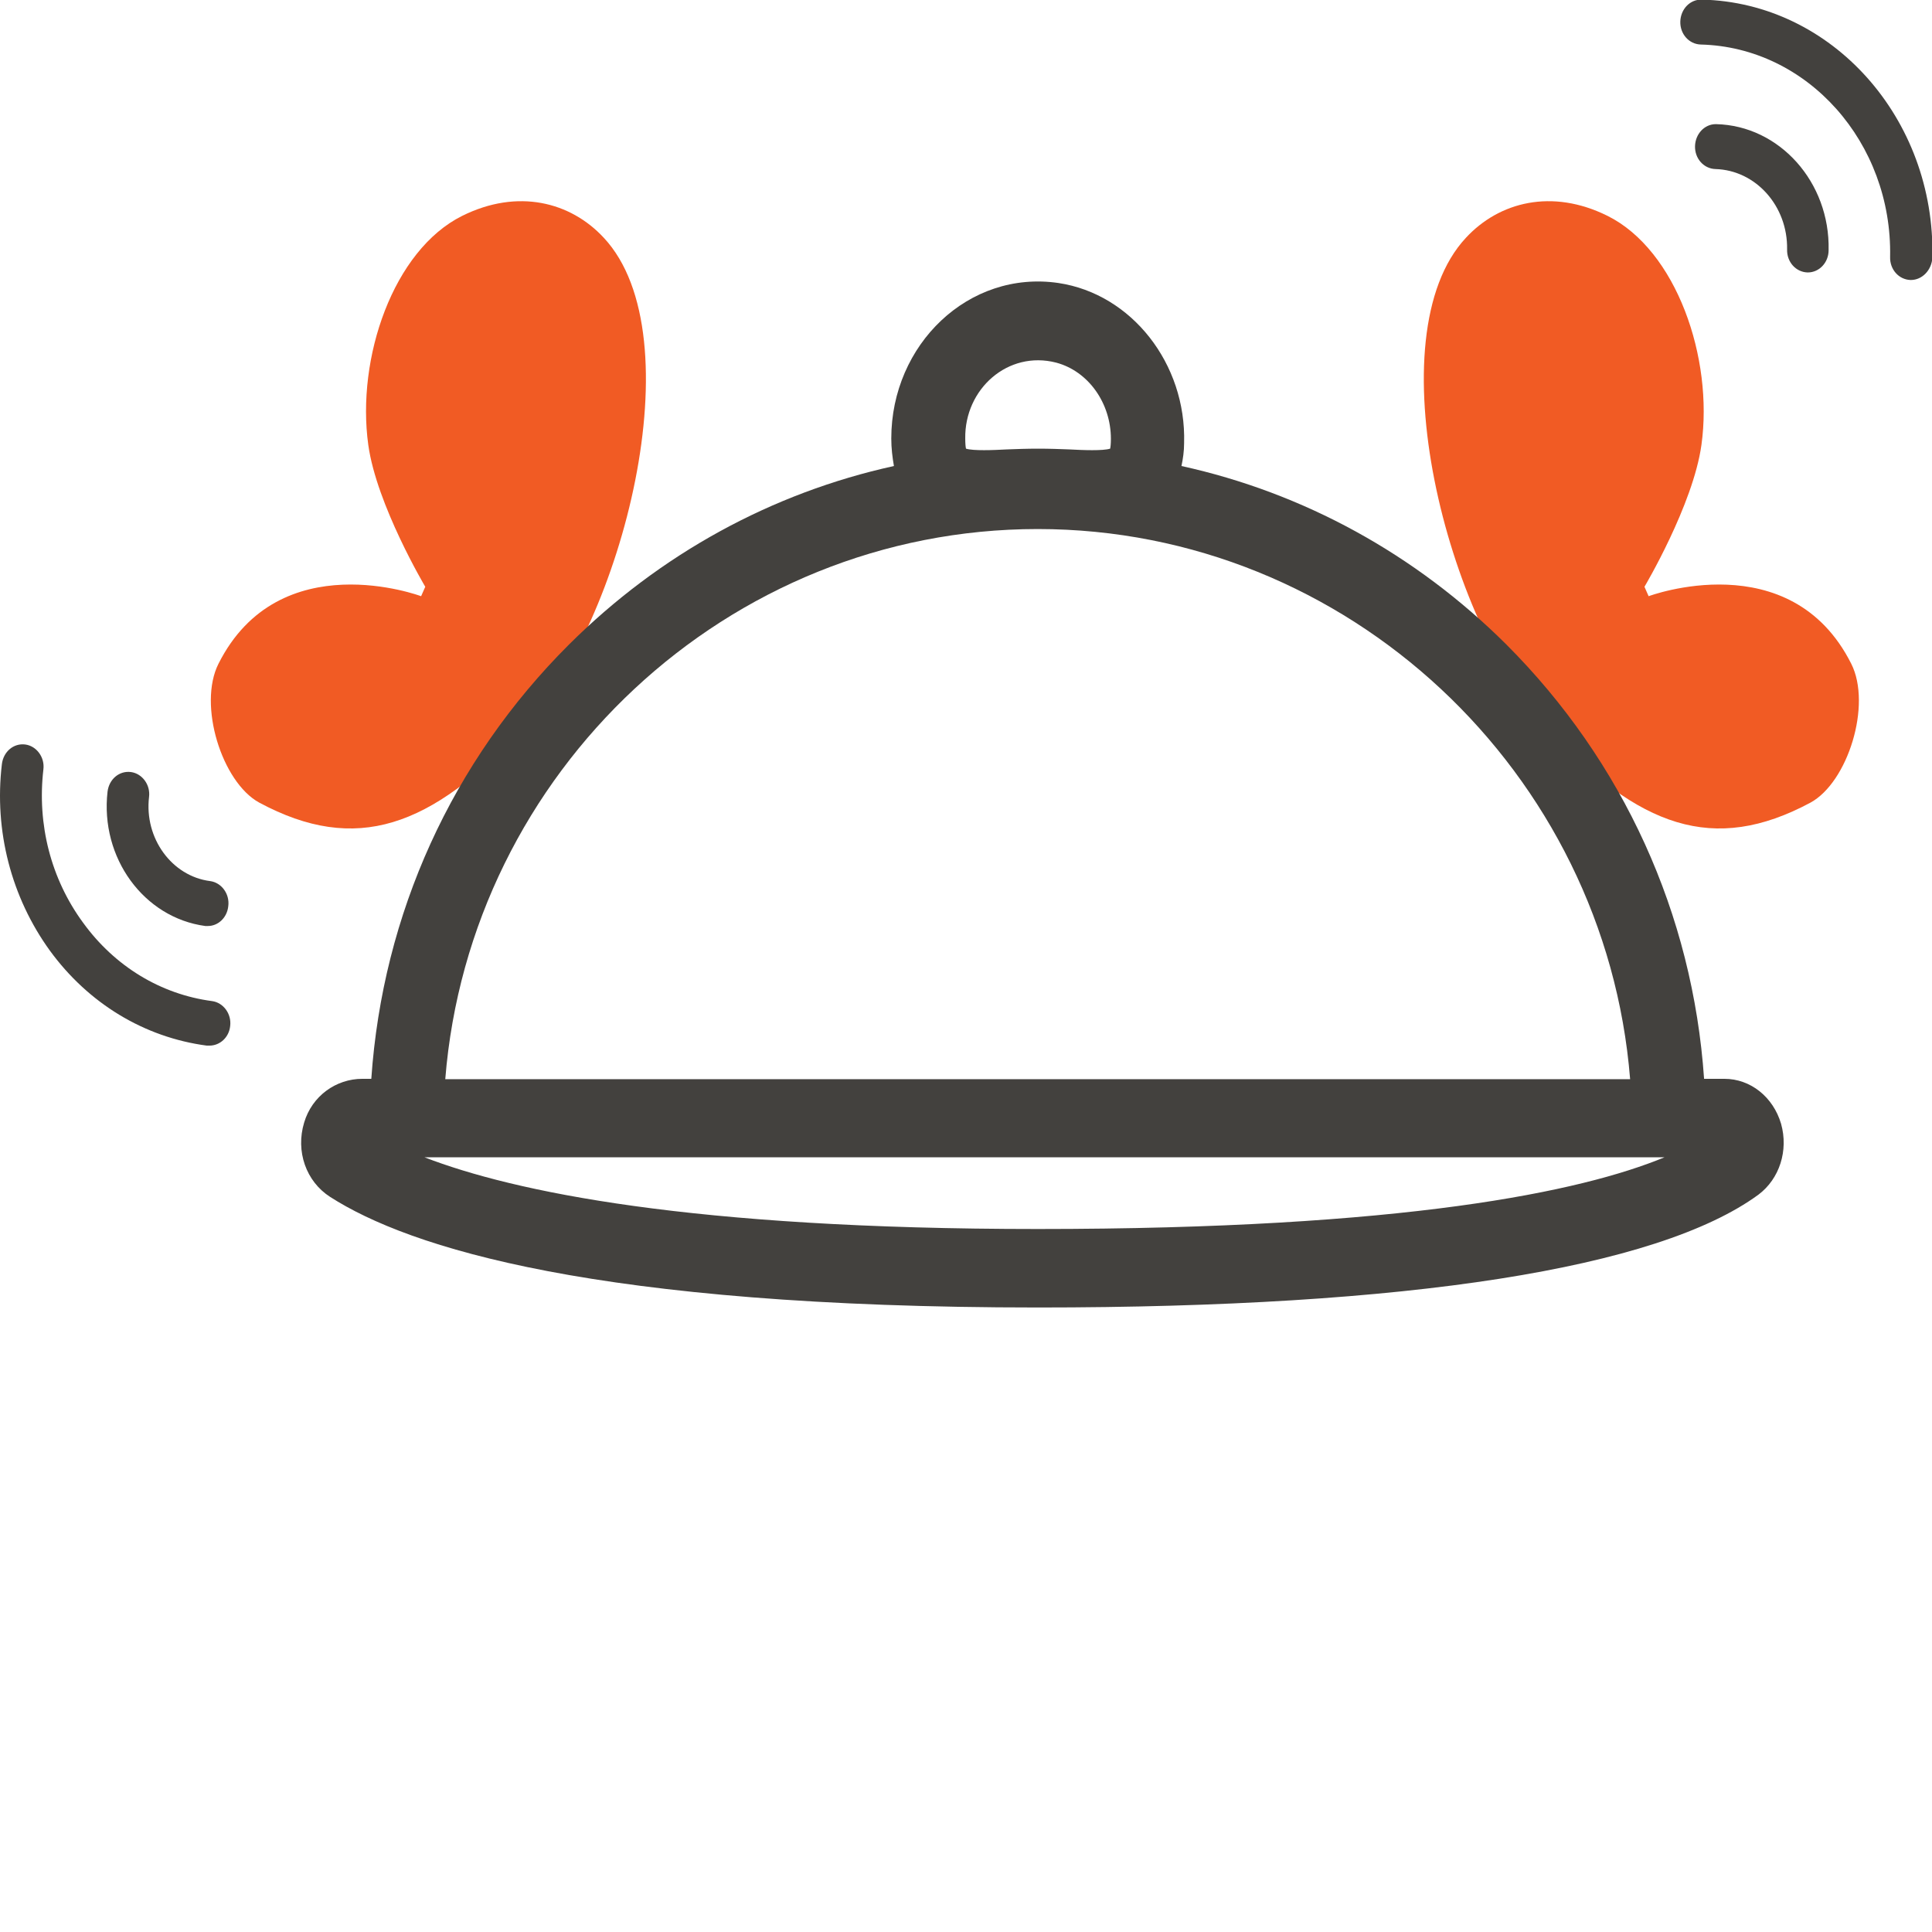
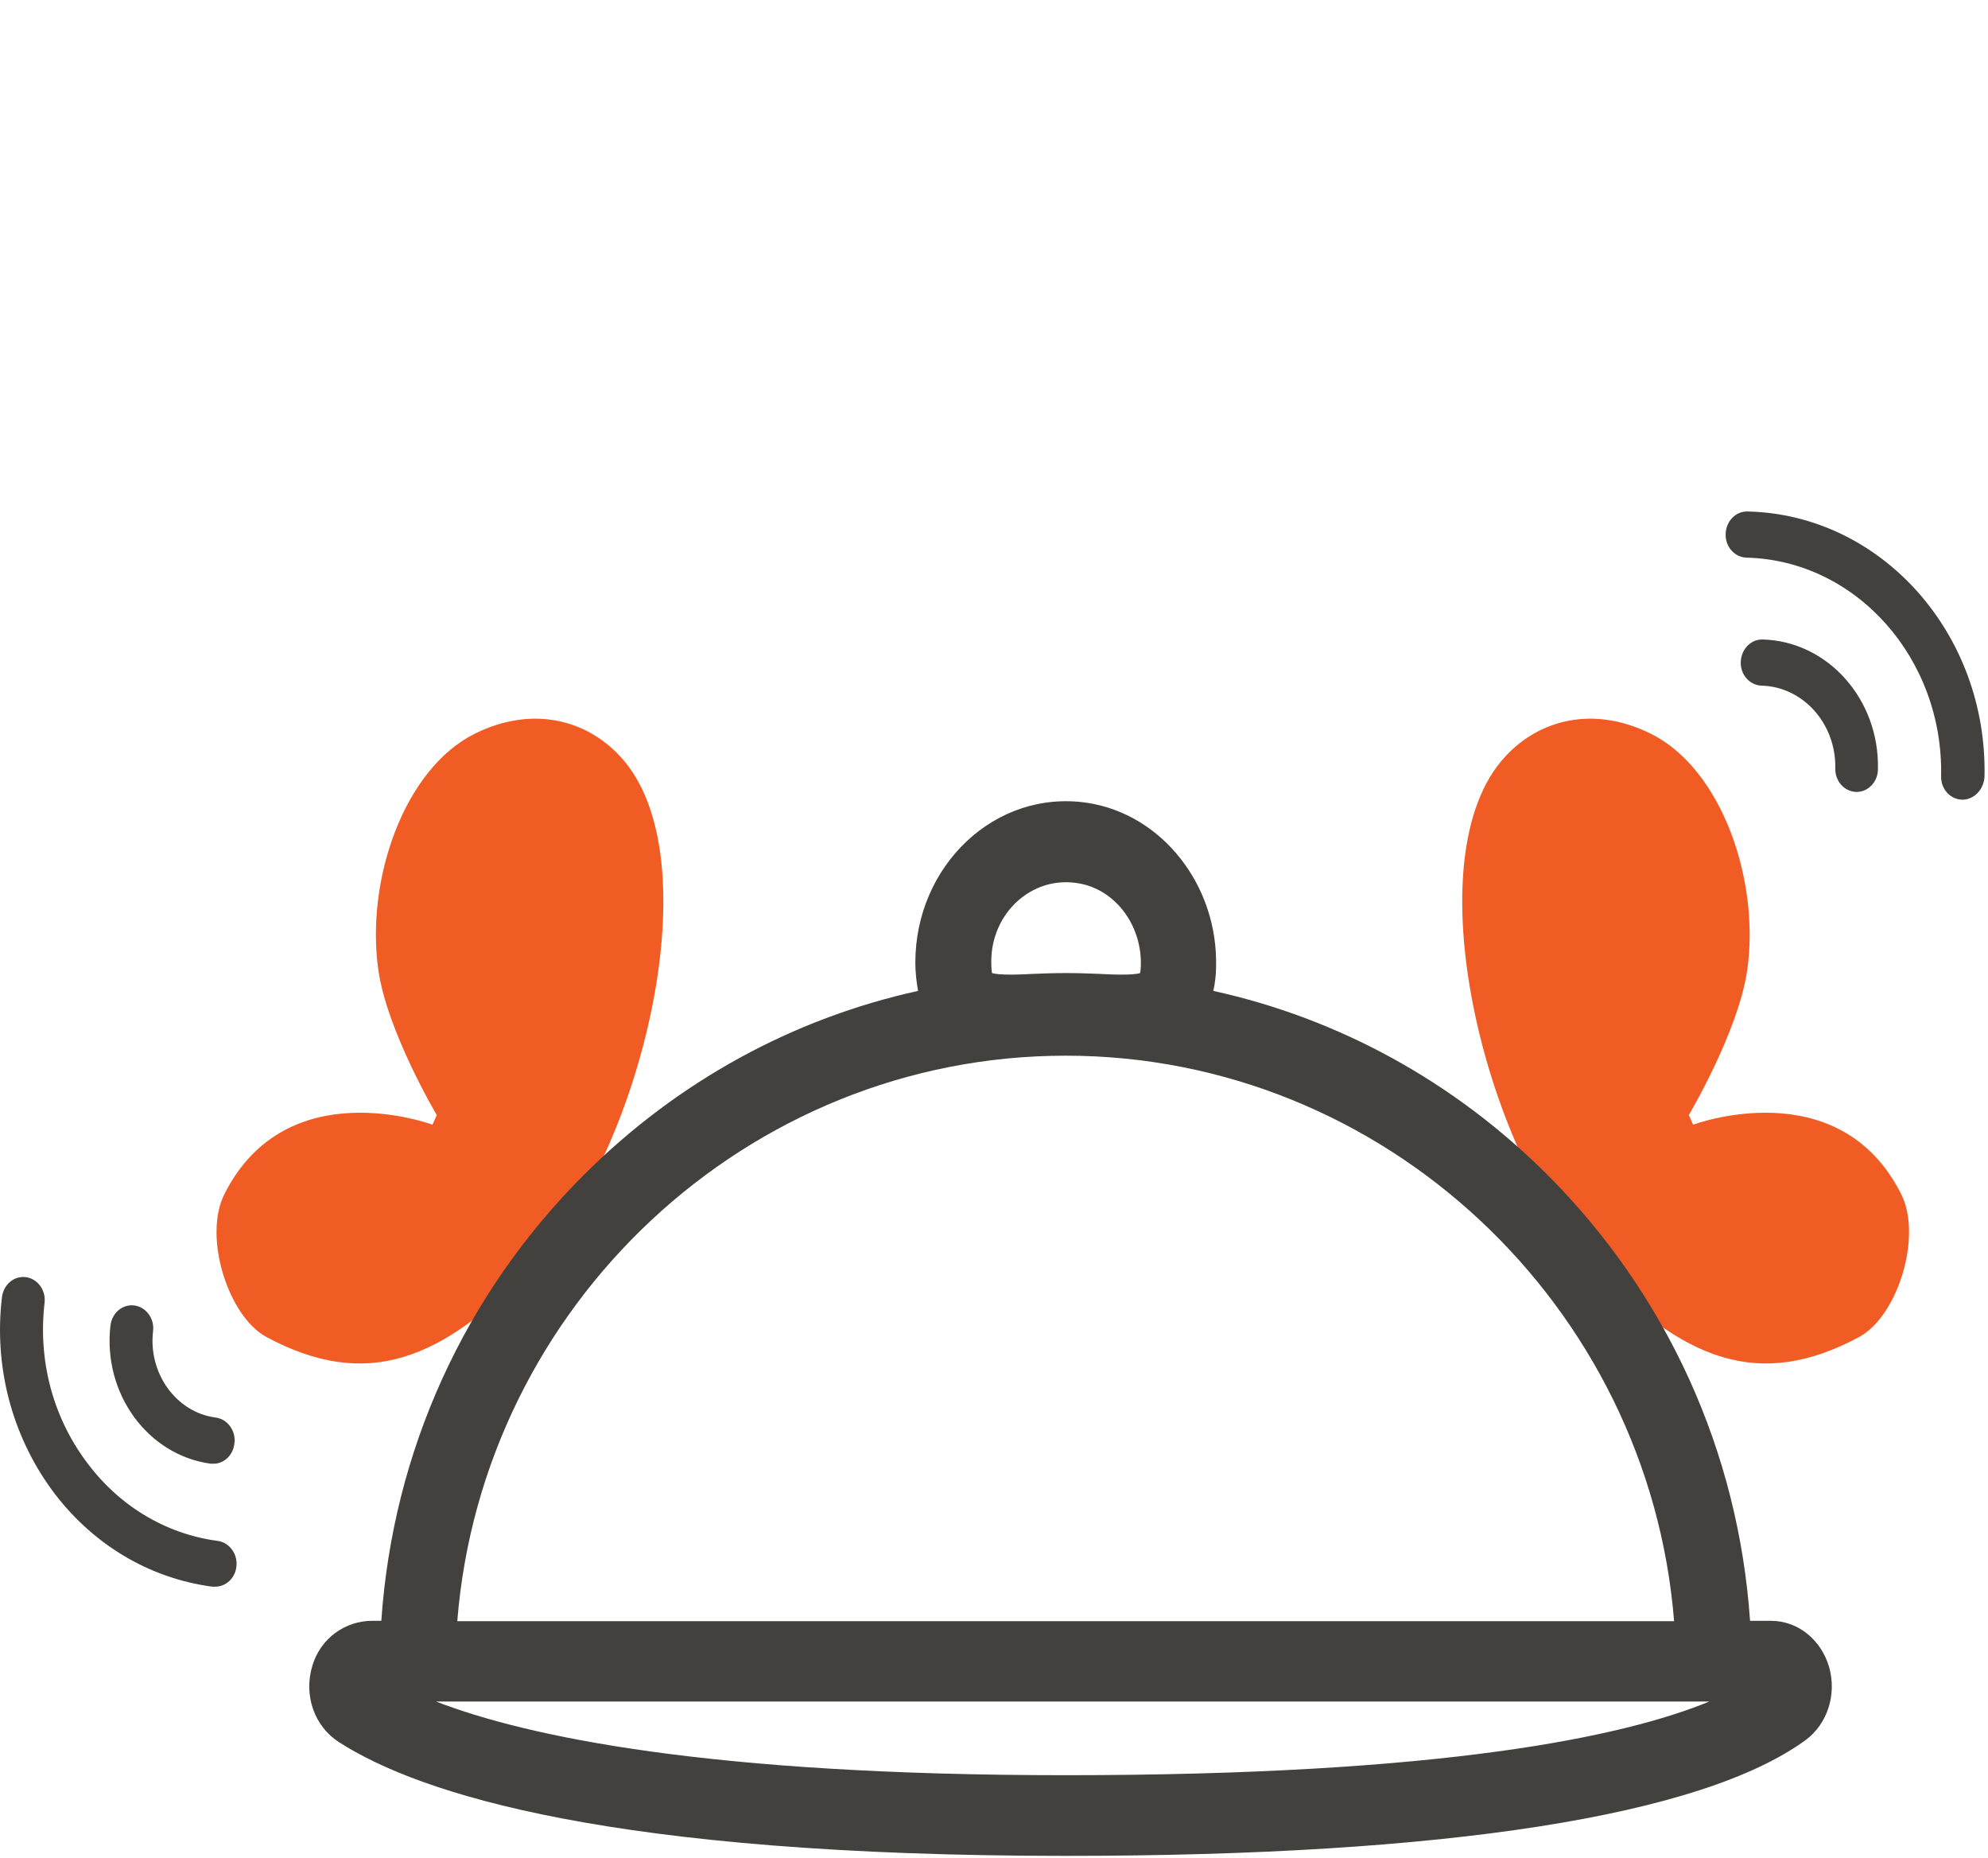
- <svg xmlns="http://www.w3.org/2000/svg" version="1.1" id="Layer_1" x="0px" y="0px" viewBox="0 0 512 512" style="enable-background:new 0 0 512 512;" xml:space="preserve">
-   <style type="text/css">
- 	.st0{fill:#43413E;}
- 	.st1{fill:#F15B24;}
- </style>
-   <g id="доставка">
-     <g>
-       <g>
-         <path class="st0" d="M506.4,74.2c0,0-0.1,0-0.1,0c-3.1-0.1-5.5-2.8-5.4-6.1c0.6-30.3-21.9-55.6-50.2-56.3     c-3.1-0.1-5.5-2.8-5.4-6.1c0.1-3.3,2.6-5.9,5.7-5.8c34.5,0.8,61.9,31.5,61.1,68.4C511.9,71.6,509.4,74.2,506.4,74.2z" />
+ <svg xmlns="http://www.w3.org/2000/svg" width="548px" height="512px" viewBox="0 0 548 512" version="1.1">
+   <defs />
+   <g id="Page-1" stroke="none" stroke-width="1" fill="none" fill-rule="evenodd">
+     <g id="Rocket_delivery">
+       <g id="Layer_1" transform="translate(0, 140)">
+         <g id="доставка">
+           <g id="Group" transform="translate(475.3606, 0)" fill="#43413E">
+             <path d="M65.589,80.386 L65.482,80.386 C62.171,80.279 59.607,77.393 59.714,73.866 C60.355,41.476 36.32,14.431 6.089,13.683 C2.777,13.576 0.214,10.69 0.32,7.162 C0.427,3.634 3.098,0.855 6.409,0.962 C43.263,1.817 72.533,34.634 71.678,74.079 C71.464,77.607 68.794,80.386 65.589,80.386 L65.589,80.386 Z" id="Shape" />
+             <path d="M36.427,78.248 L36.32,78.248 C33.008,78.141 30.444,75.255 30.551,71.728 C30.765,59.434 21.685,49.279 10.255,48.959 C6.943,48.852 4.38,45.966 4.487,42.438 C4.593,39.017 7.157,36.238 10.362,36.238 L10.469,36.238 C28.415,36.666 42.729,52.7 42.302,71.941 C42.302,75.469 39.631,78.248 36.427,78.248 L36.427,78.248 Z" id="Shape" />
+           </g>
+           <g id="Group" transform="translate(0, 211.6552)" fill="#43413E">
+             <path d="M59.287,85.624 L58.539,85.624 C40.806,83.272 24.996,73.652 14.101,58.686 C3.205,43.614 -1.709,24.8 0.534,5.879 C0.961,2.352 3.846,-0.107 7.157,0.321 C10.362,0.748 12.712,3.955 12.285,7.376 C10.469,22.983 14.421,38.376 23.501,50.776 C32.474,63.176 45.506,71.086 60.034,73.01 C63.239,73.438 65.589,76.645 65.162,80.066 C64.841,83.272 62.278,85.624 59.287,85.624 L59.287,85.624 Z" id="Shape" />
+             <path d="M58.859,51.738 L58.112,51.738 C40.699,49.386 28.308,32.39 30.444,13.683 C30.872,10.155 33.756,7.697 37.067,8.124 C40.272,8.552 42.622,11.759 42.195,15.179 C40.806,26.831 48.604,37.628 59.5,39.017 C62.705,39.445 65.055,42.652 64.628,46.072 C64.307,49.386 61.743,51.738 58.859,51.738 L58.859,51.738 Z" id="Shape" />
+           </g>
+           <g id="Group" transform="translate(58.75244, 57.72414)">
+             <path d="M14.635,170.714 C4.059,164.941 -2.777,143.028 3.098,131.376 C20.296,97.169 60.462,112.241 60.462,112.241 L61.637,109.569 C61.637,109.569 47.857,86.372 45.506,69.376 C42.088,44.79 52.557,14.217 72.105,4.49 C87.808,-3.314 102.763,0.534 112.164,10.69 C138.228,38.59 117.505,119.617 89.304,149.762 C63.239,177.662 42.088,185.466 14.635,170.714 L14.635,170.714 Z" id="Shape" fill="#F15B24" />
+             <path d="M453.782,170.714 C464.358,164.941 471.195,143.028 465.319,131.376 C448.121,97.169 407.956,112.241 407.956,112.241 L406.781,109.569 C406.781,109.569 420.561,86.372 422.911,69.376 C426.329,44.79 415.86,14.217 396.312,4.49 C380.609,-3.314 365.654,0.534 356.253,10.69 C330.189,38.59 350.912,119.617 379.113,149.762 C405.178,177.662 426.329,185.466 453.782,170.714 L453.782,170.714 Z" id="Shape" fill="#F15B24" />
+             <path d="M445.45,261.683 C443.207,254.093 436.798,248.962 429.427,248.962 L423.658,248.962 C420.454,202.355 400.798,159.062 367.683,125.924 C341.939,100.269 310.213,82.952 275.709,75.362 C276.136,73.331 276.457,71.193 276.457,68.841 C277.098,46.393 261.609,26.617 240.885,23.517 C215.461,19.776 193.563,40.941 193.563,67.559 C193.563,70.338 193.883,72.903 194.31,75.362 C159.807,82.952 128.08,100.269 102.336,125.924 C69.221,158.955 49.566,202.248 46.361,248.962 L43.797,248.962 C36.427,248.962 29.59,253.772 27.347,261.362 C24.89,269.486 27.881,278.038 34.717,282.421 C57.043,296.745 109.92,313.741 235.117,313.741 C339.91,313.741 410.412,302.731 439.041,281.779 C445.023,277.29 447.587,269.272 445.45,261.683 L445.45,261.683 Z M240.244,46.072 C249.431,48.531 255.733,57.617 255.733,67.666 C255.733,69.055 255.627,70.017 255.52,70.445 C253.49,71.086 247.828,70.872 243.983,70.659 C241.312,70.552 238.214,70.445 235.117,70.445 C232.019,70.445 228.921,70.552 226.25,70.659 C222.405,70.872 216.743,71.086 214.713,70.445 C214.607,70.017 214.5,69.055 214.5,67.559 C214.286,53.555 226.571,42.545 240.244,46.072 L240.244,46.072 Z M235.01,93.214 C322.818,93.214 395.778,162.162 402.721,249.069 L67.298,249.069 C74.242,162.055 147.202,93.214 235.01,93.214 L235.01,93.214 Z M235.01,291.507 C136.733,291.507 86.633,280.924 61.423,271.197 L412.442,271.197 C388.834,280.924 339.055,291.507 235.01,291.507 L235.01,291.507 Z" id="Shape" fill="#43413E" />
+           </g>
+         </g>
      </g>
-       <g>
-         <path class="st0" d="M479.1,72.2c0,0-0.1,0-0.1,0c-3.1-0.1-5.5-2.8-5.4-6.1c0.2-11.5-8.3-21-19-21.3c-3.1-0.1-5.5-2.8-5.4-6.1     c0.1-3.2,2.5-5.8,5.5-5.8c0,0,0.1,0,0.1,0c16.8,0.4,30.2,15.4,29.8,33.4C484.6,69.6,482.1,72.2,479.1,72.2z" />
-       </g>
-     </g>
-     <g>
-       <g>
-         <path class="st0" d="M55.5,277.1c-0.2,0-0.5,0-0.7,0c-16.6-2.2-31.4-11.2-41.6-25.2C3,237.8-1.6,220.2,0.5,202.5     c0.4-3.3,3.1-5.6,6.2-5.2c3,0.4,5.2,3.4,4.8,6.6c-1.7,14.6,2,29,10.5,40.6c8.4,11.6,20.6,19,34.2,20.8c3,0.4,5.2,3.4,4.8,6.6     C60.7,274.9,58.3,277.1,55.5,277.1z" />
-       </g>
-       <g>
-         <path class="st0" d="M55.1,245.4c-0.2,0-0.5,0-0.7,0c-16.3-2.2-27.9-18.1-25.9-35.6c0.4-3.3,3.1-5.6,6.2-5.2     c3,0.4,5.2,3.4,4.8,6.6c-1.3,10.9,6,21,16.2,22.3c3,0.4,5.2,3.4,4.8,6.6C60.2,243.2,57.8,245.4,55.1,245.4z" />
-       </g>
-     </g>
-     <g>
-       <g>
-         <path class="st1" d="M68.7,212.7c-9.9-5.4-16.3-25.9-10.8-36.8c16.1-32,53.7-17.9,53.7-17.9l1.1-2.5c0,0-12.9-21.7-15.1-37.6     c-3.2-23,6.6-51.6,24.9-60.7c14.7-7.3,28.7-3.7,37.5,5.8c24.4,26.1,5,101.9-21.4,130.1C114.2,219.2,94.4,226.5,68.7,212.7z" />
-       </g>
-       <g>
-         <path class="st1" d="M479.8,212.7c9.9-5.4,16.3-25.9,10.8-36.8c-16.1-32-53.7-17.9-53.7-17.9l-1.1-2.5c0,0,12.9-21.7,15.1-37.6     c3.2-23-6.6-51.6-24.9-60.7c-14.7-7.3-28.7-3.7-37.5,5.8c-24.4,26.1-5,101.9,21.4,130.1C434.3,219.2,454.1,226.5,479.8,212.7z" />
-       </g>
-       <path class="st0" d="M472,297.8c-2.1-7.1-8.1-11.9-15-11.9h-5.4c-3-43.6-21.4-84.1-52.4-115.1c-24.1-24-53.8-40.2-86.1-47.3    c0.4-1.9,0.7-3.9,0.7-6.1c0.6-21-13.9-39.5-33.3-42.4c-23.8-3.5-44.3,16.3-44.3,41.2c0,2.6,0.3,5,0.7,7.3    c-32.3,7.1-62,23.3-86.1,47.3c-31,30.9-49.4,71.4-52.4,115.1H96c-6.9,0-13.3,4.5-15.4,11.6c-2.3,7.6,0.5,15.6,6.9,19.7    c20.9,13.4,70.4,29.3,187.6,29.3c98.1,0,164.1-10.3,190.9-29.9C471.6,312.4,474,304.9,472,297.8z M279.9,96.1    c8.6,2.3,14.5,10.8,14.5,20.2c0,1.3-0.1,2.2-0.2,2.6c-1.9,0.6-7.2,0.4-10.8,0.2c-2.5-0.1-5.4-0.2-8.3-0.2c-2.9,0-5.8,0.1-8.3,0.2    c-3.6,0.2-8.9,0.4-10.8-0.2c-0.1-0.4-0.2-1.3-0.2-2.7C255.6,103.1,267.1,92.8,279.9,96.1z M275,140.2c82.2,0,150.5,64.5,157,145.8    H118C124.5,204.6,192.8,140.2,275,140.2z M275,325.7c-92,0-138.9-9.9-162.5-19h328.6C419,315.8,372.4,325.7,275,325.7z" />
    </g>
  </g>
</svg>
